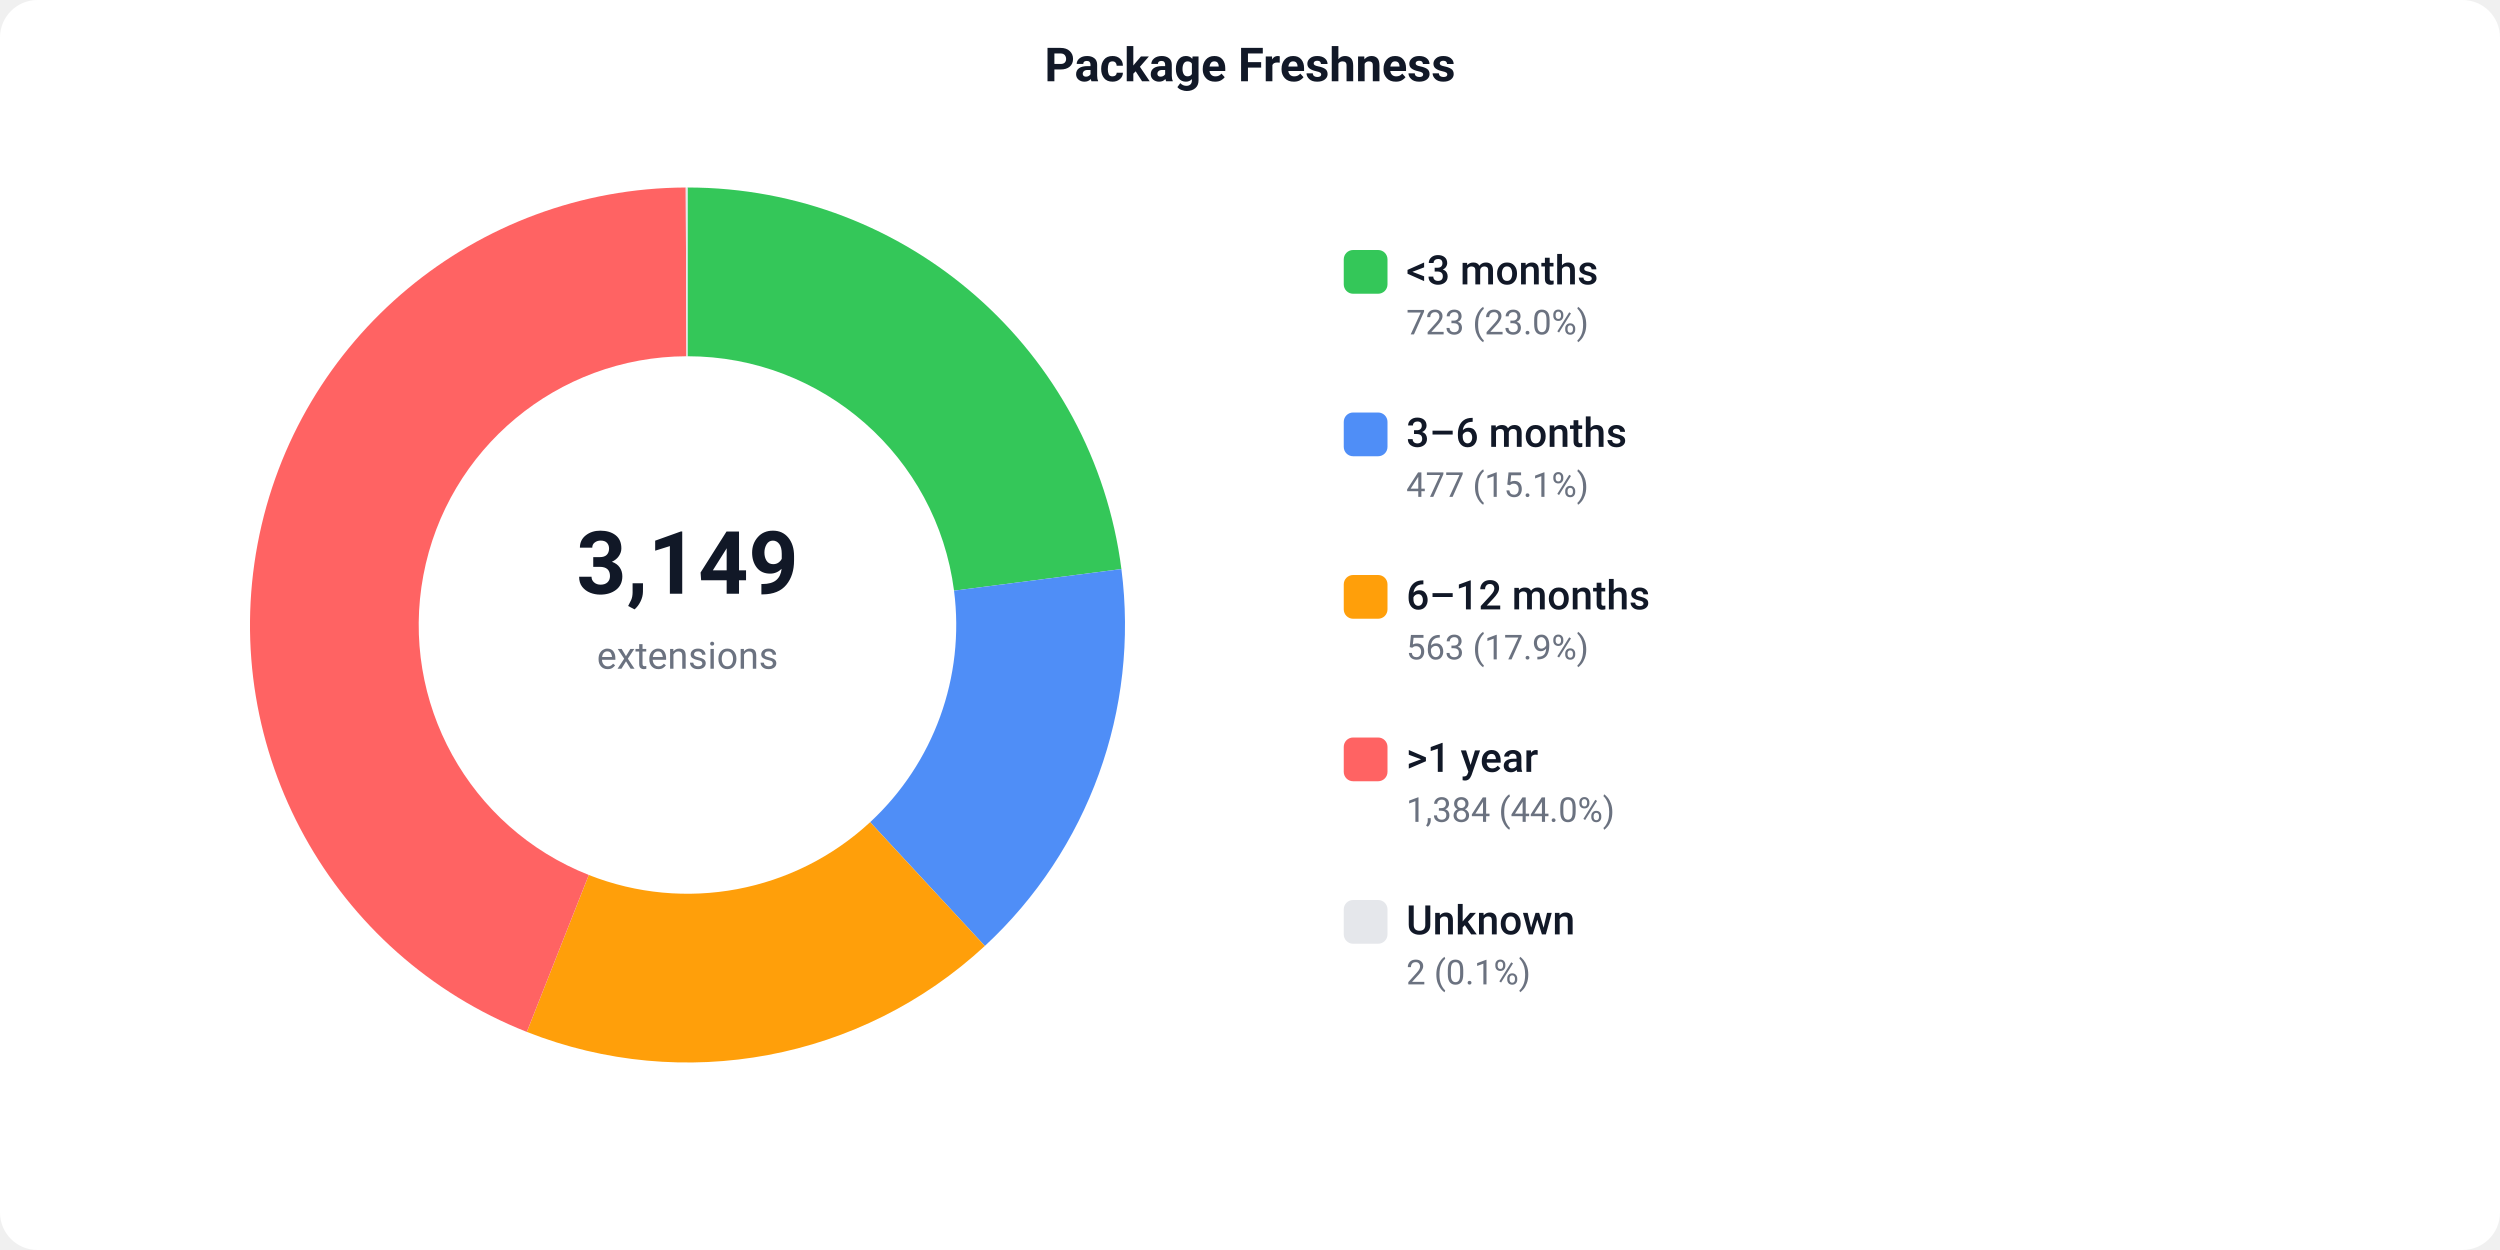
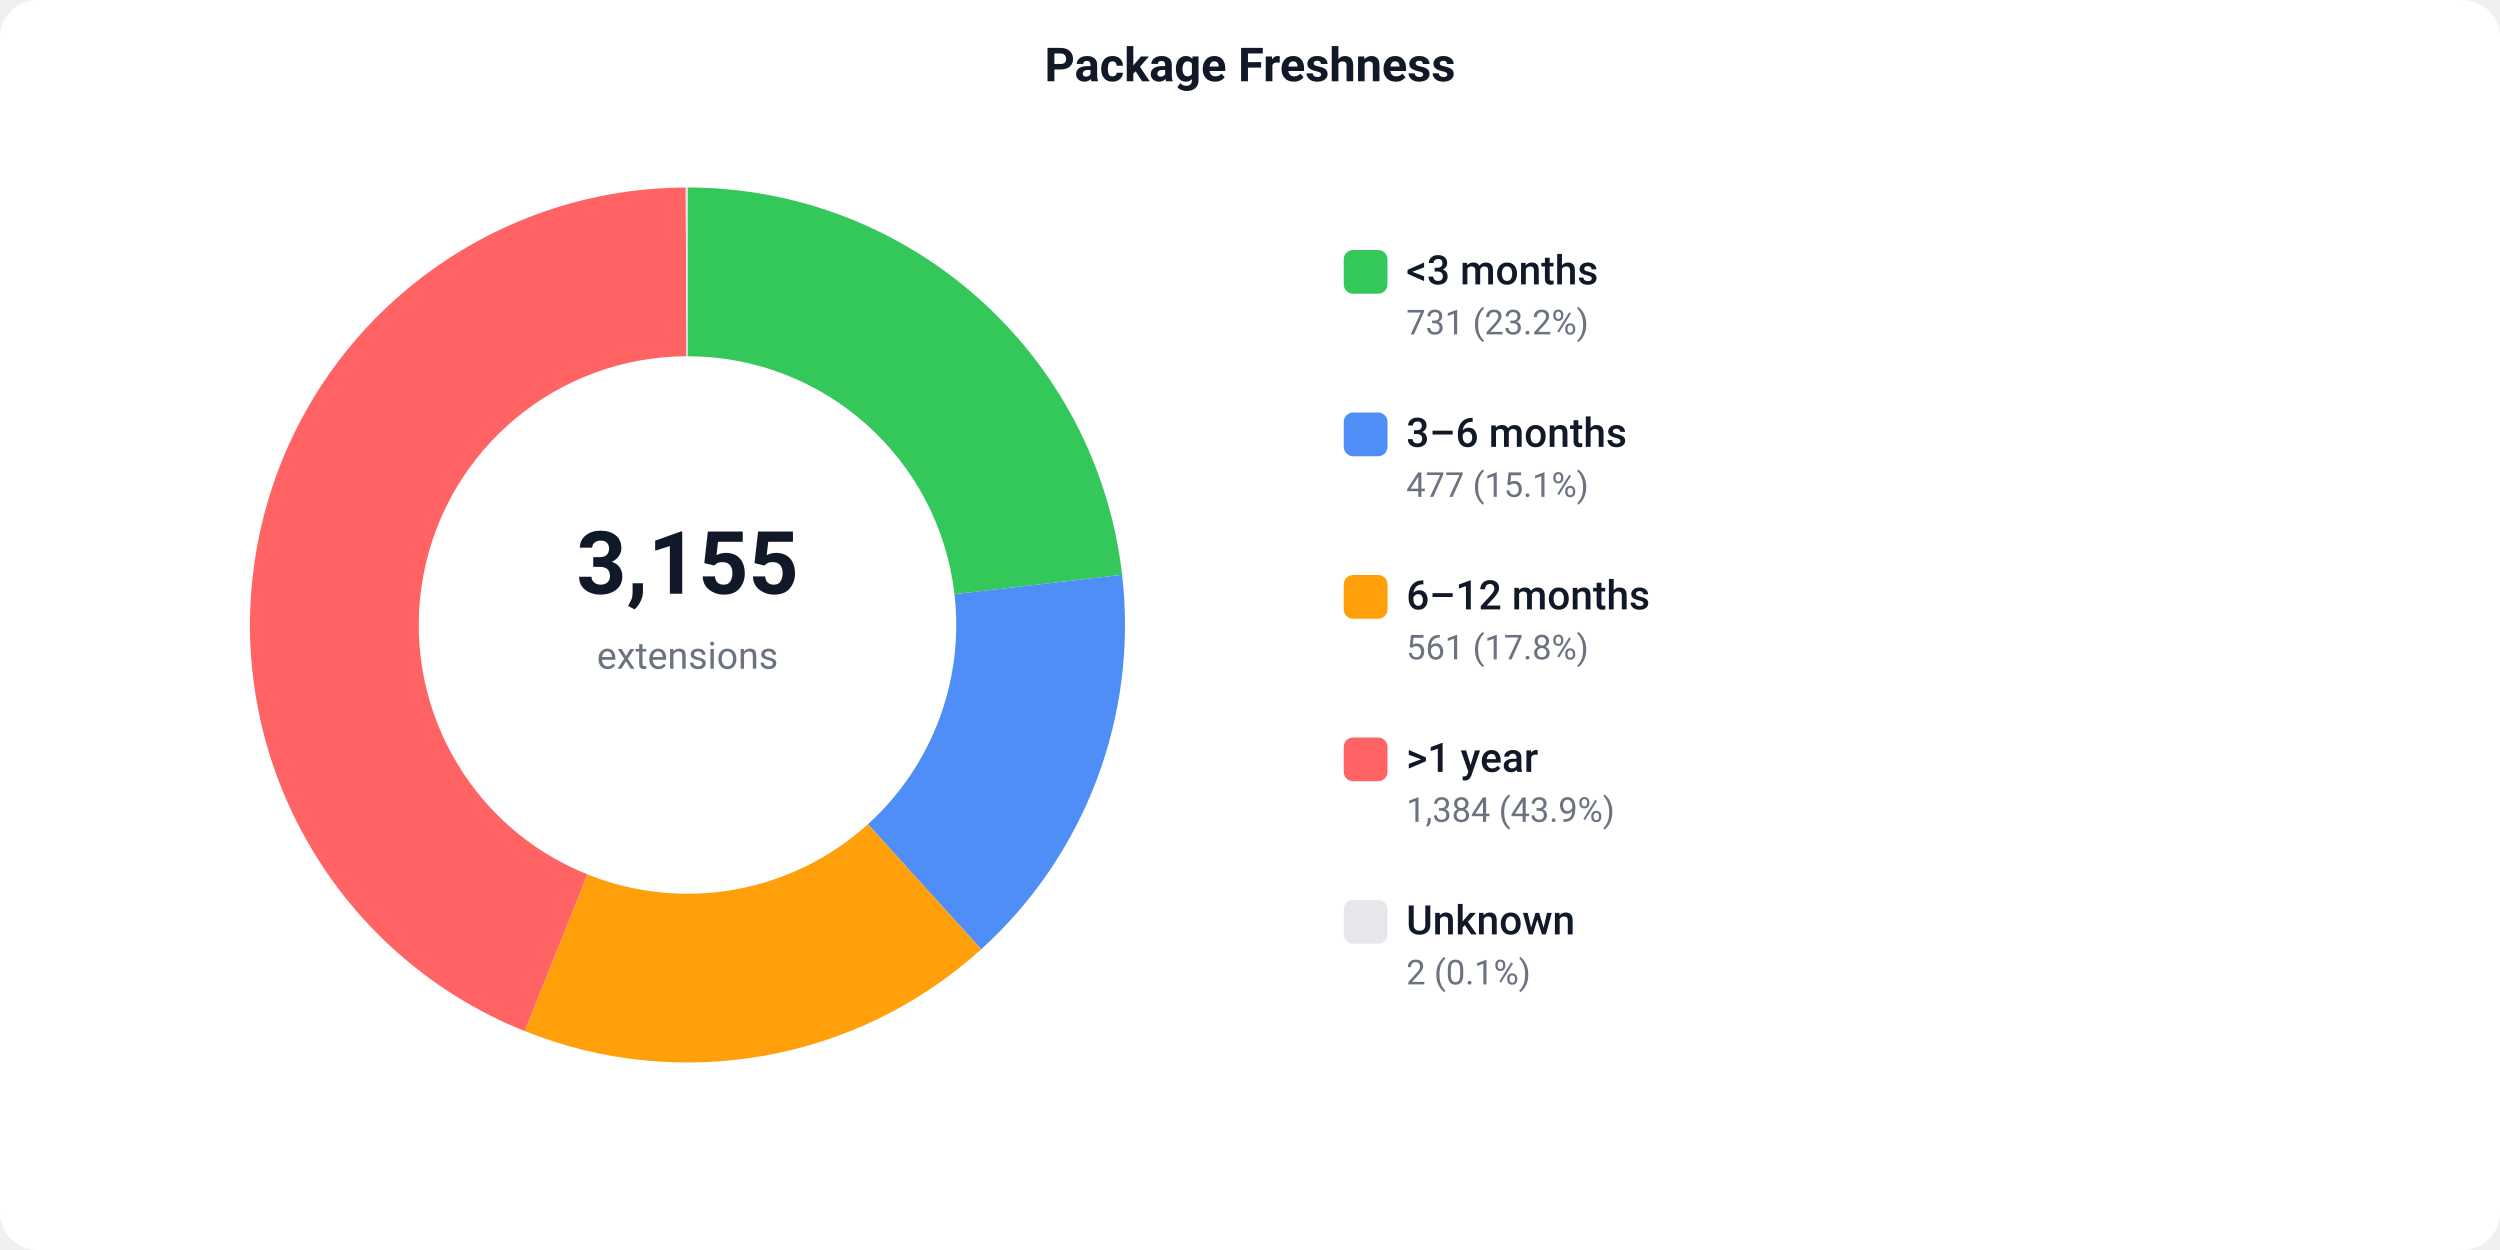
<svg xmlns="http://www.w3.org/2000/svg" width="800" height="400" viewBox="0 0 800 400">
  <defs>
    <style>text { font-family: -apple-system, BlinkMacSystemFont, 'Segoe UI', Roboto, sans-serif; }</style>
  </defs>
  <rect width="800" height="400" fill="#ffffff" rx="12" />
  <text x="400" y="26" text-anchor="middle" font-size="15" font-weight="600" fill="#111827">Package Freshness</text>
-   <path d="M 220.00 60.00 A 140 140 0 0 1 358.85 182.10 L 305.29 189.01 A 86 86 0 0 0 220.00 114.00 Z" fill="#34C759" />
-   <path d="M 358.85 182.10 A 140 140 0 0 1 315.15 302.70 L 278.45 263.09 A 86 86 0 0 0 305.29 189.01 Z" fill="#4F8EF7" />
-   <path d="M 315.15 302.70 A 140 140 0 0 1 168.58 330.21 L 188.41 279.99 A 86 86 0 0 0 278.45 263.09 Z" fill="#FF9F0A" />
-   <path d="M 168.58 330.21 A 140 140 0 0 1 219.44 60.00 L 219.66 114.00 A 86 86 0 0 0 188.41 279.99 Z" fill="#FF6363" />
+   <path d="M 220.00 60.00 A 140 140 0 0 1 359.08 183.93 L 305.43 190.13 A 86 86 0 0 0 220.00 114.00 Z" fill="#34C759" />
+   <path d="M 359.08 183.93 A 140 140 0 0 1 313.97 303.78 L 277.73 263.75 A 86 86 0 0 0 305.43 190.13 Z" fill="#4F8EF7" />
+   <path d="M 313.97 303.78 A 140 140 0 0 1 167.89 329.94 L 187.99 279.82 A 86 86 0 0 0 277.73 263.75 Z" fill="#FF9F0A" />
+   <path d="M 167.89 329.94 A 140 140 0 0 1 219.44 60.00 L 219.66 114.00 A 86 86 0 0 0 187.99 279.82 Z" fill="#FF6363" />
  <path d="M 219.44 60.00 A 140 140 0 0 1 220.00 60.00 L 220.00 114.00 A 86 86 0 0 0 219.66 114.00 Z" fill="#e5e7eb" />
-   <text x="220" y="190" text-anchor="middle" font-size="28" font-weight="700" fill="#111827">3,149</text>
+   <text x="220" y="190" text-anchor="middle" font-size="28" font-weight="700" fill="#111827">3,155</text>
  <text x="220" y="214" text-anchor="middle" font-size="12" fill="#6b7280">extensions</text>
  <rect x="430" y="80" width="14" height="14" fill="#34C759" rx="3" />
  <text x="450" y="91" font-size="13" font-weight="500" fill="#111827">&lt;3 months</text>
-   <text x="450" y="107" font-size="11" fill="#6b7280">723 (23.0%)</text>
+   <text x="450" y="107" font-size="11" fill="#6b7280">731 (23.2%)</text>
  <rect x="430" y="132" width="14" height="14" fill="#4F8EF7" rx="3" />
  <text x="450" y="143" font-size="13" font-weight="500" fill="#111827">3–6 months</text>
  <text x="450" y="159" font-size="11" fill="#6b7280">477 (15.1%)</text>
  <rect x="430" y="184" width="14" height="14" fill="#FF9F0A" rx="3" />
  <text x="450" y="195" font-size="13" font-weight="500" fill="#111827">6–12 months</text>
-   <text x="450" y="211" font-size="11" fill="#6b7280">563 (17.9%)</text>
+   <text x="450" y="211" font-size="11" fill="#6b7280">561 (17.8%)</text>
  <rect x="430" y="236" width="14" height="14" fill="#FF6363" rx="3" />
  <text x="450" y="247" font-size="13" font-weight="500" fill="#111827">&gt;1 year</text>
-   <text x="450" y="263" font-size="11" fill="#6b7280">1,384 (44.0%)</text>
+   <text x="450" y="263" font-size="11" fill="#6b7280">1,384 (43.9%)</text>
  <rect x="430" y="288" width="14" height="14" fill="#e5e7eb" rx="3" />
  <text x="450" y="299" font-size="13" font-weight="500" fill="#111827">Unknown</text>
  <text x="450" y="315" font-size="11" fill="#6b7280">2 (0.1%)</text>
</svg>
